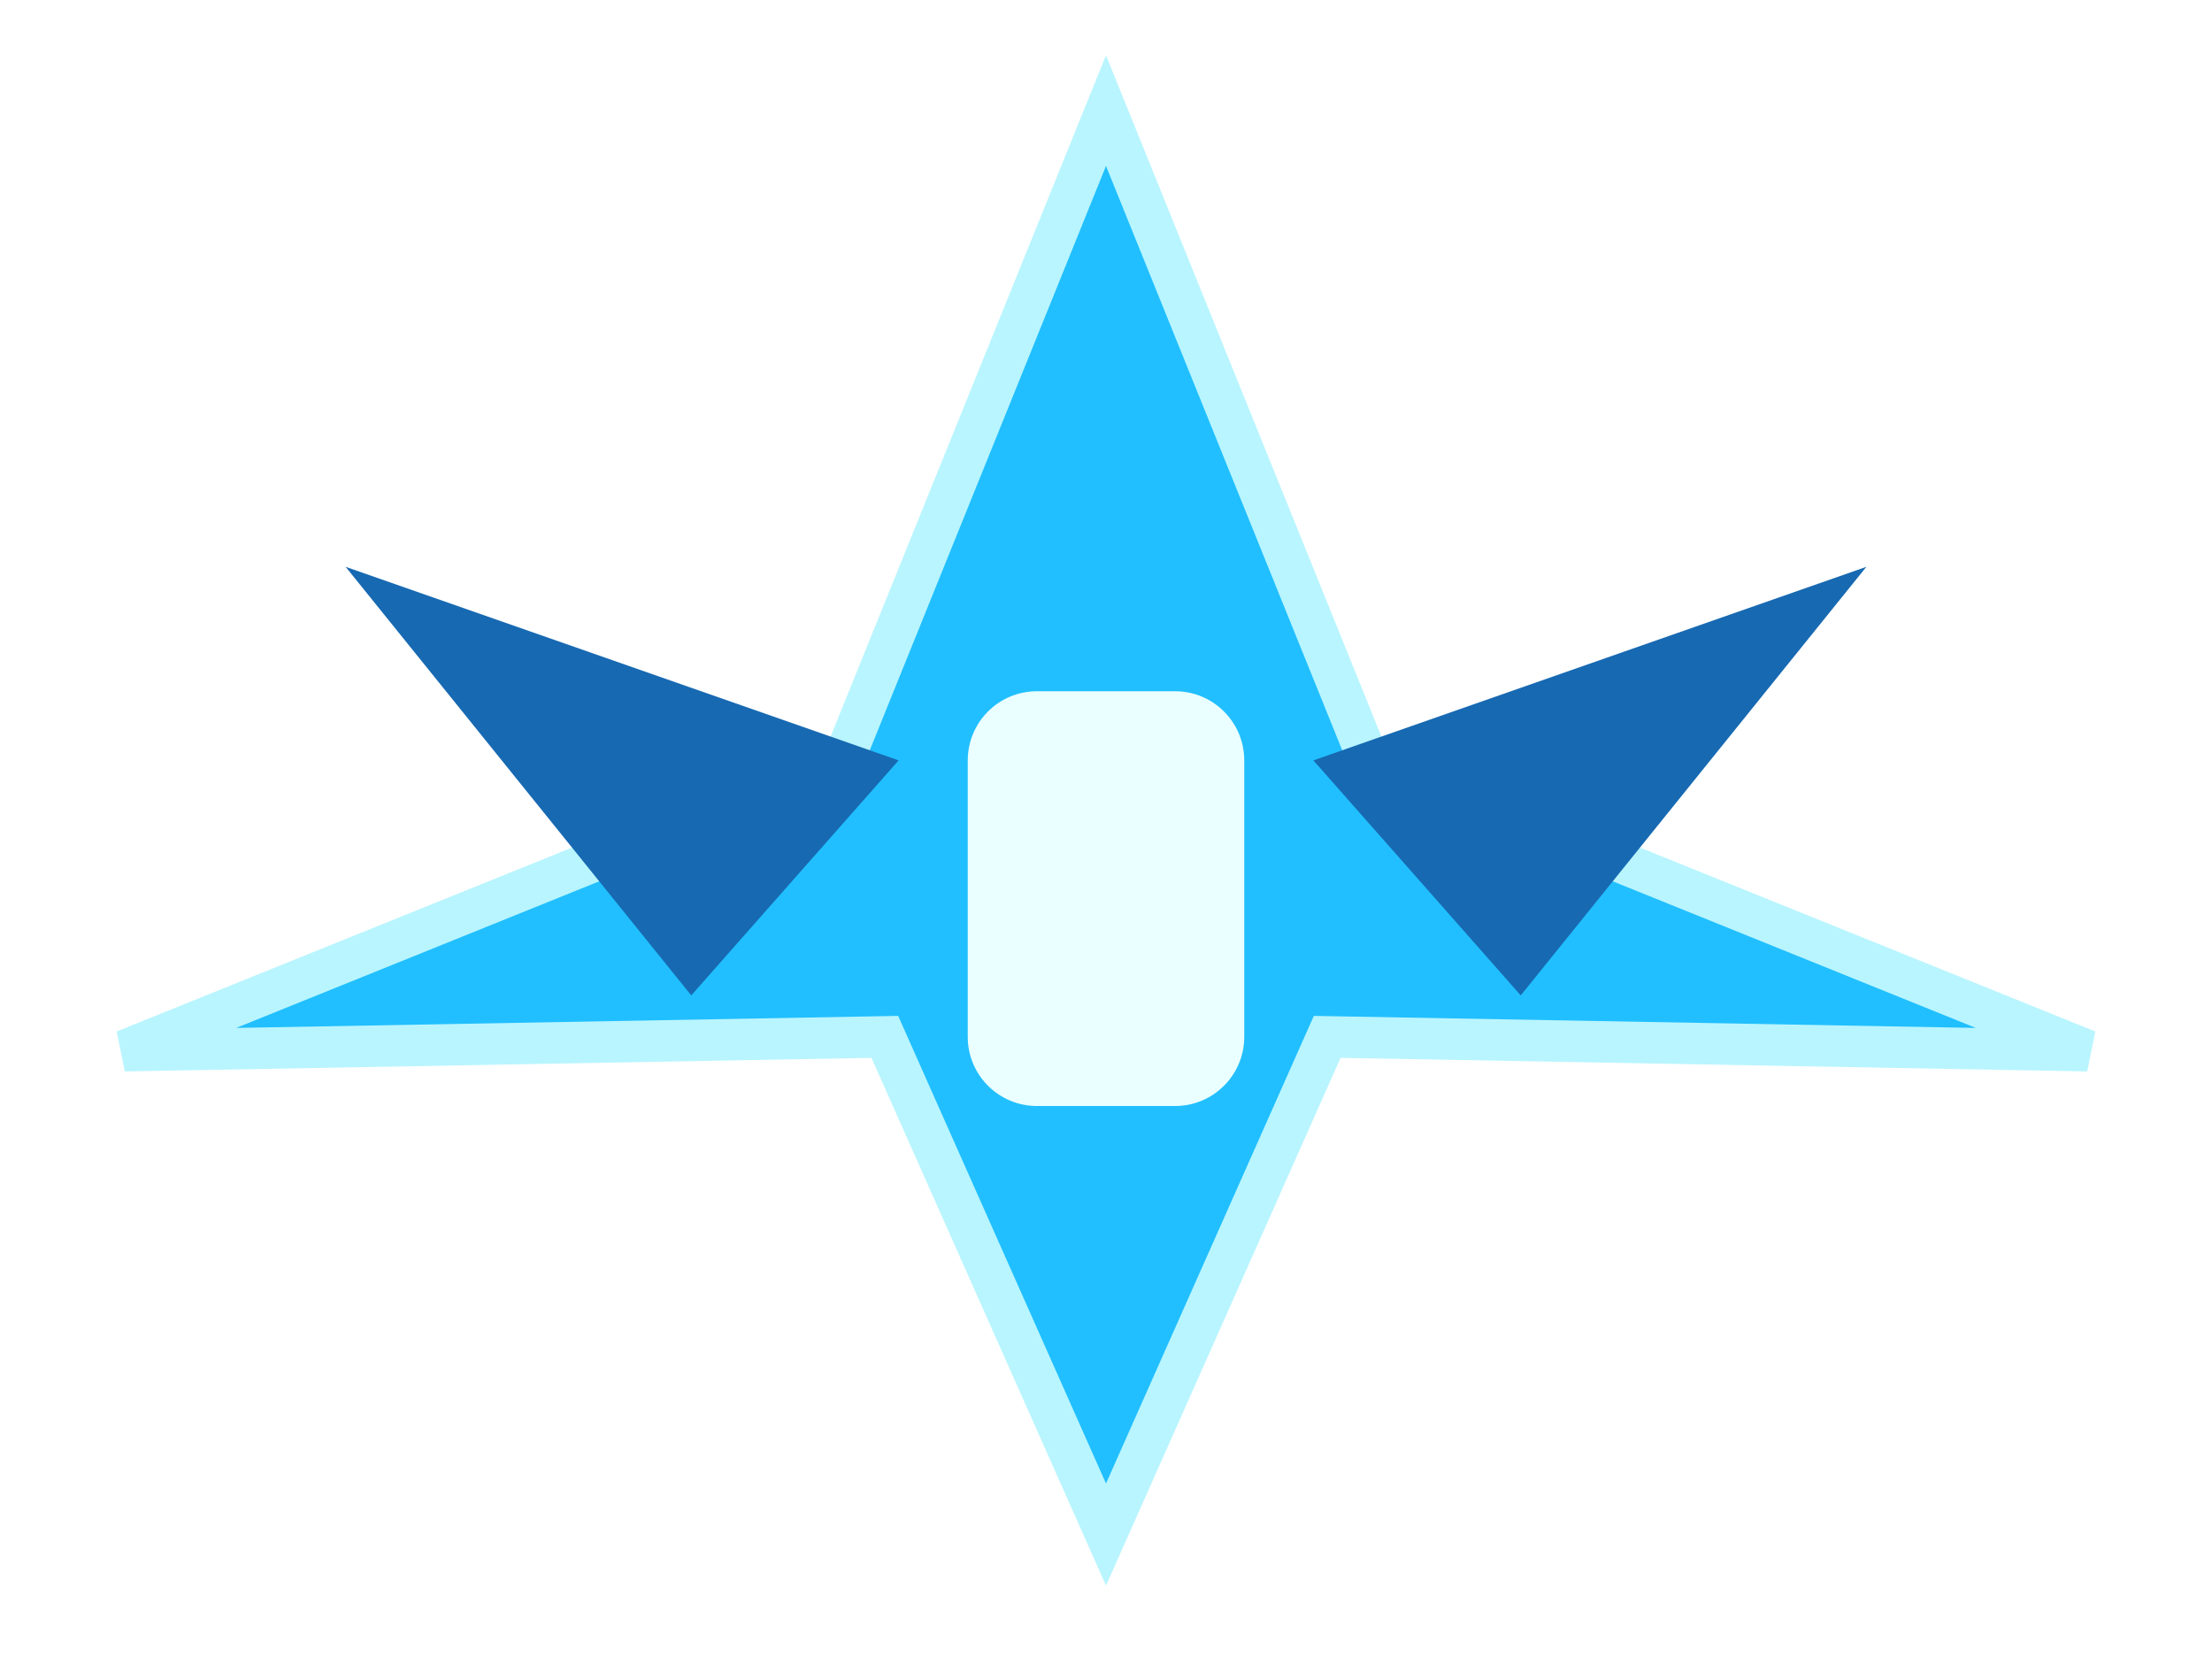
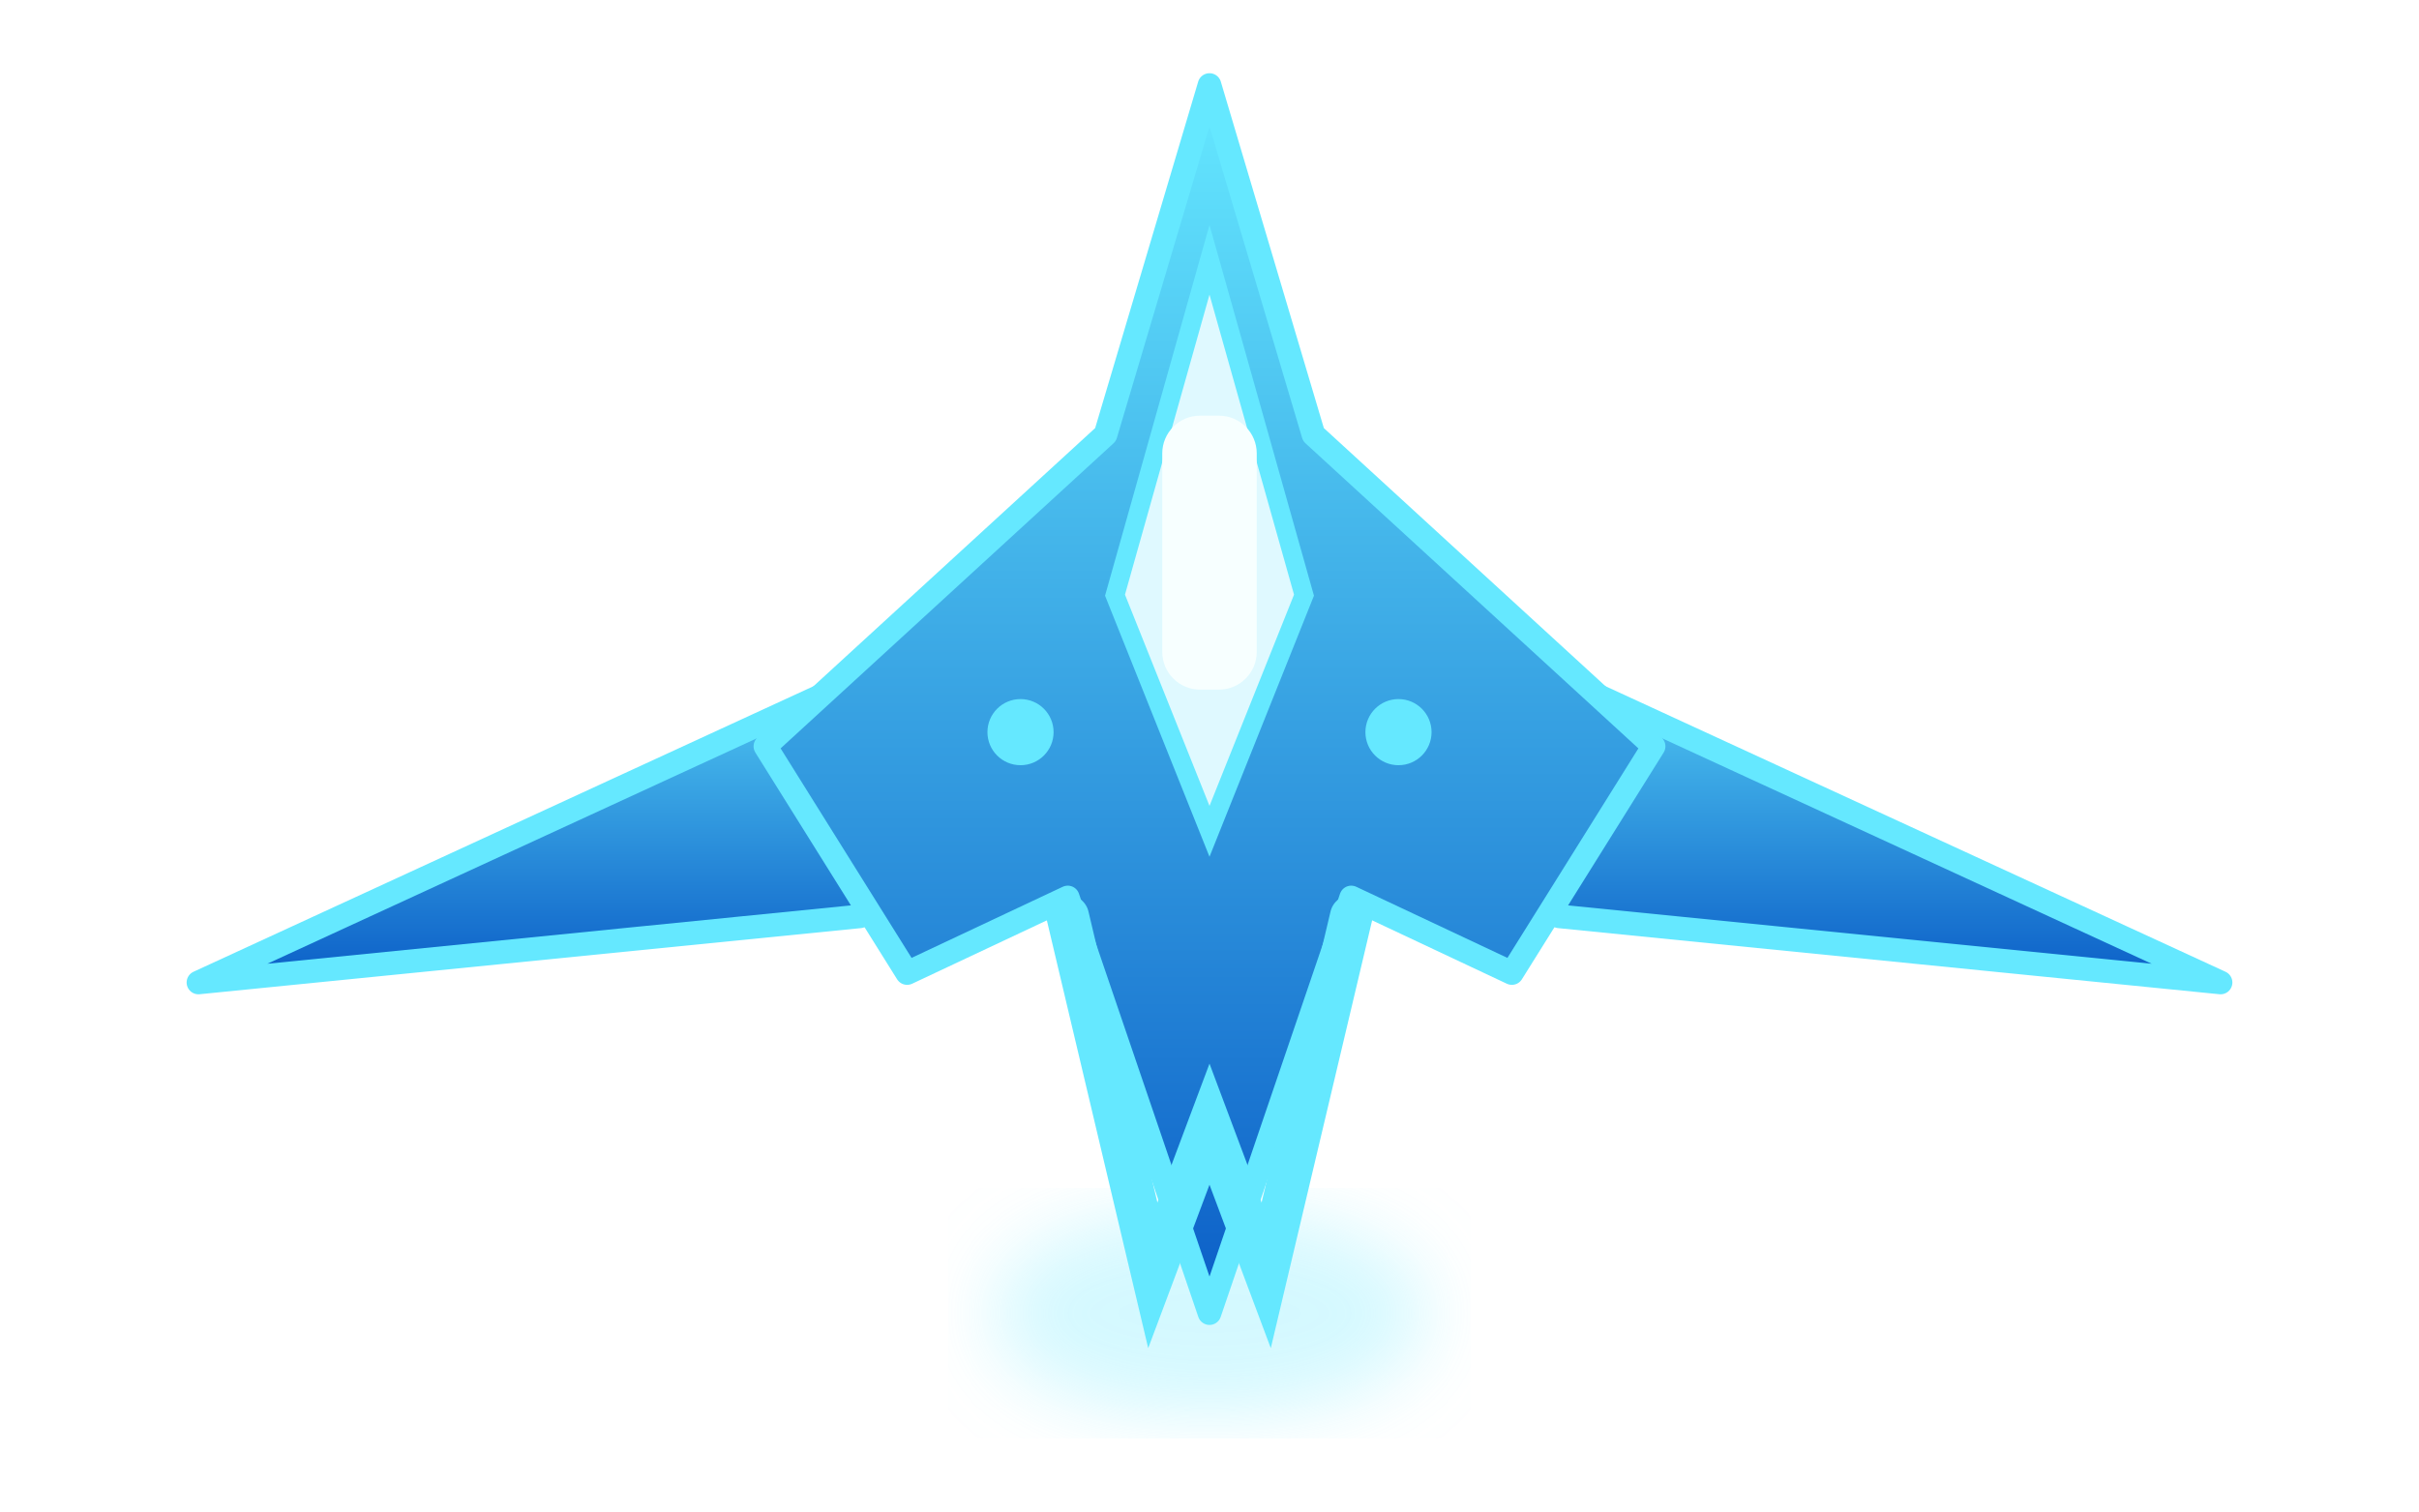
- <svg xmlns="http://www.w3.org/2000/svg" viewBox="0 0 160 120">
-   <path d="M80 8 99 55 151 76 96 75 80 111 64 75 9 76 61 55Z" fill="#21bfff" stroke="#b9f5ff" stroke-width="3" />
-   <path d="M65 55 25 41l25 31m45-17 40-14-25 31" fill="#1769b2" />
-   <rect x="70" y="50" width="20" height="30" rx="5" fill="#eaffff" />
+ <svg xmlns="http://www.w3.org/2000/svg" width="512" height="320" viewBox="0 0 512 320">
+   <defs>
+     <linearGradient id="h" x1="0" y1="0" x2="0" y2="1">
+       <stop stop-color="#65e8ff" />
+       <stop offset="1" stop-color="#0b5ec7" />
+     </linearGradient>
+     <filter id="g">
+       <feGaussianBlur stdDeviation="8" />
+     </filter>
+   </defs>
+   <g opacity=".28" fill="#65e8ff" filter="url(#g)">
+     <ellipse cx="256" cy="278" rx="46" ry="22" />
+   </g>
+   <g fill="url(#h)" stroke="#65e8ff" stroke-width="5" stroke-linejoin="round">
+     <path d="M220 126 L42 208 L182 194 L232 164 Z" />
+     <path d="M292 126 L470 208 L330 194 L280 164 Z" />
+     <path d="M256 18 L278 92 L350 158 L320 206 L286 190 L256 278 L226 190 L192 206 L162 158 L234 92 Z" />
+   </g>
+   <path d="M256 55 L276 126 L256 176 L236 126 Z" fill="#dff9ff" stroke="#65e8ff" stroke-width="4" />
+   <rect x="246" y="88" width="20" height="58" rx="8" fill="#f7ffff" />
+   <path d="M226 194 L244 270 L256 238 L268 270 L286 194" fill="none" stroke="#65e8ff" stroke-width="9" stroke-linecap="round" />
+   <circle cx="216" cy="155" r="7" fill="#65e8ff" />
+   <circle cx="296" cy="155" r="7" fill="#65e8ff" />
</svg>
